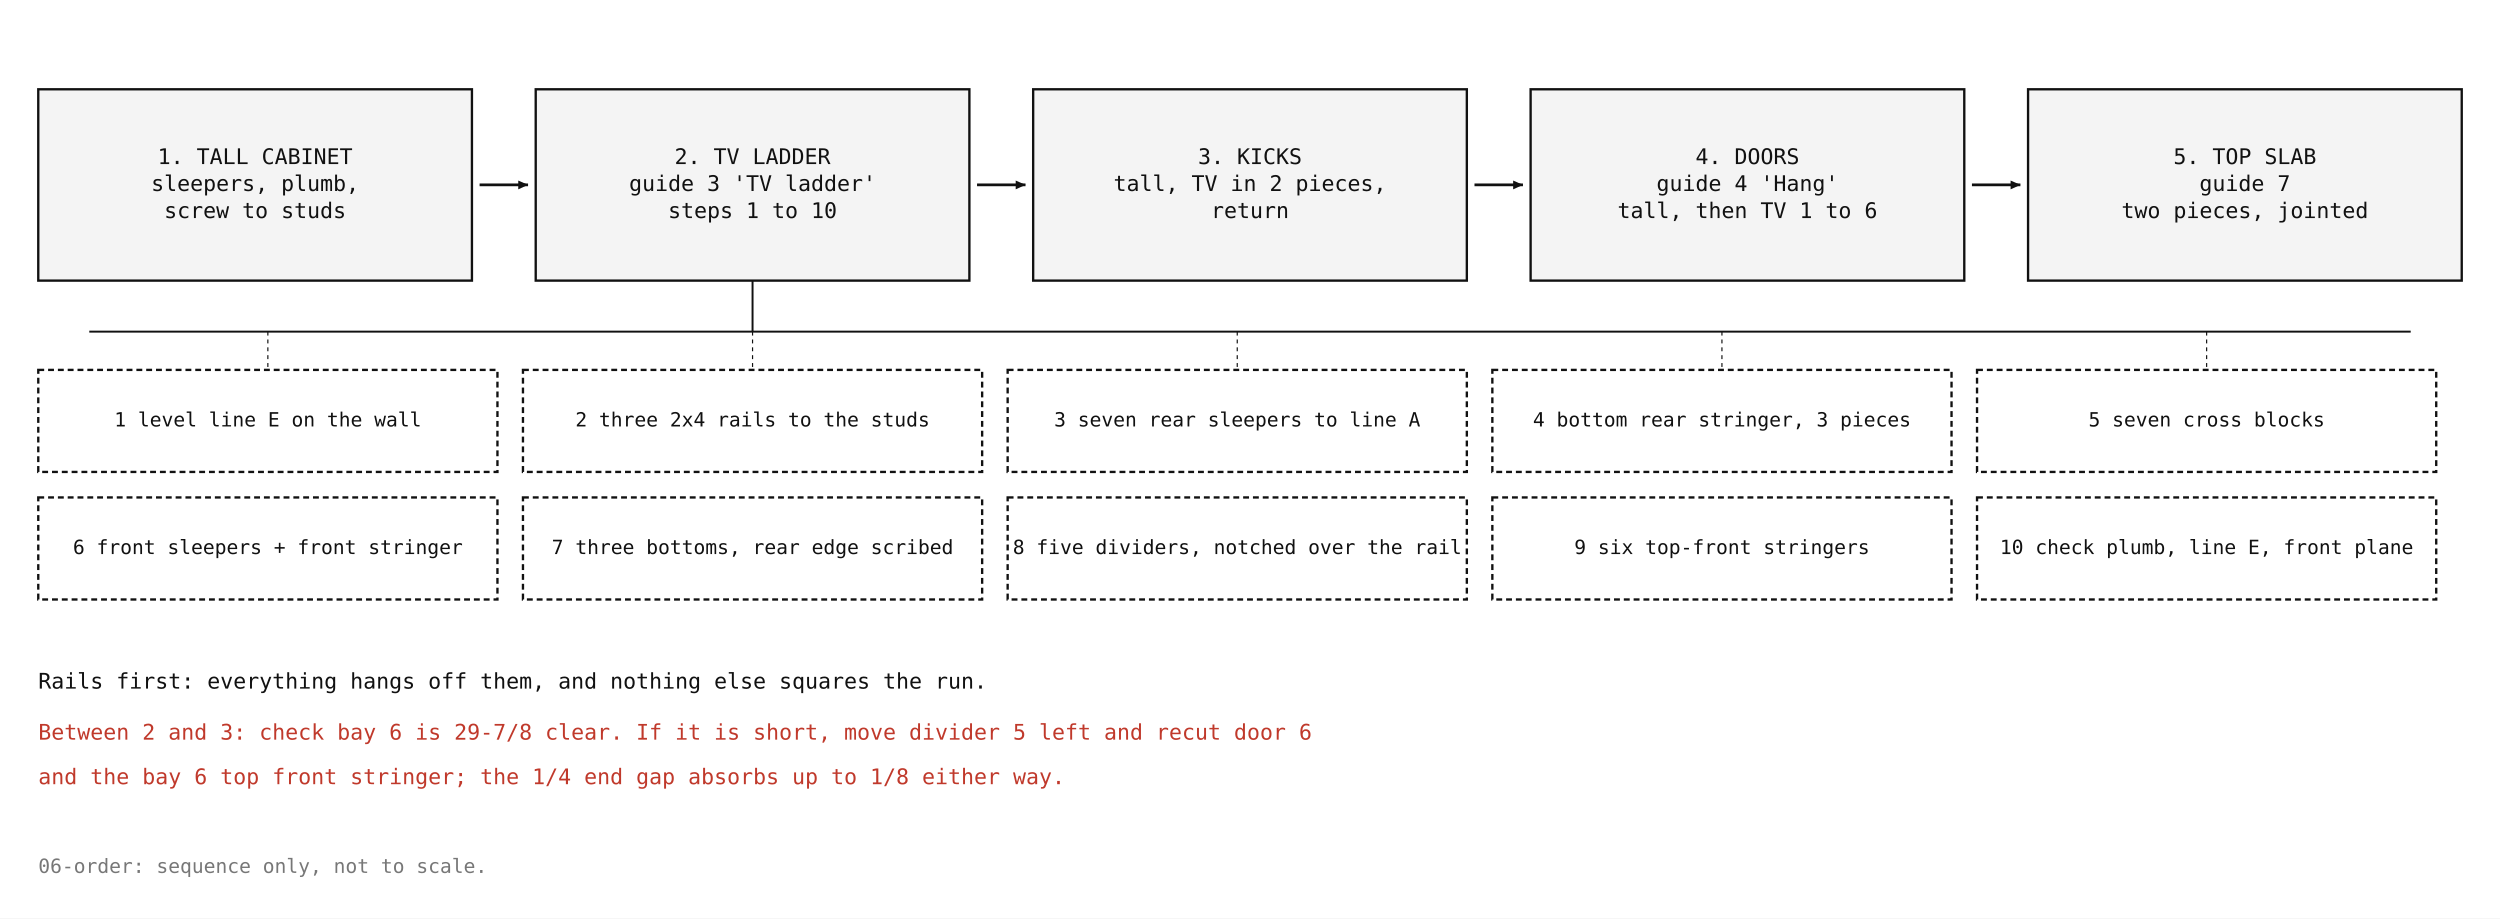
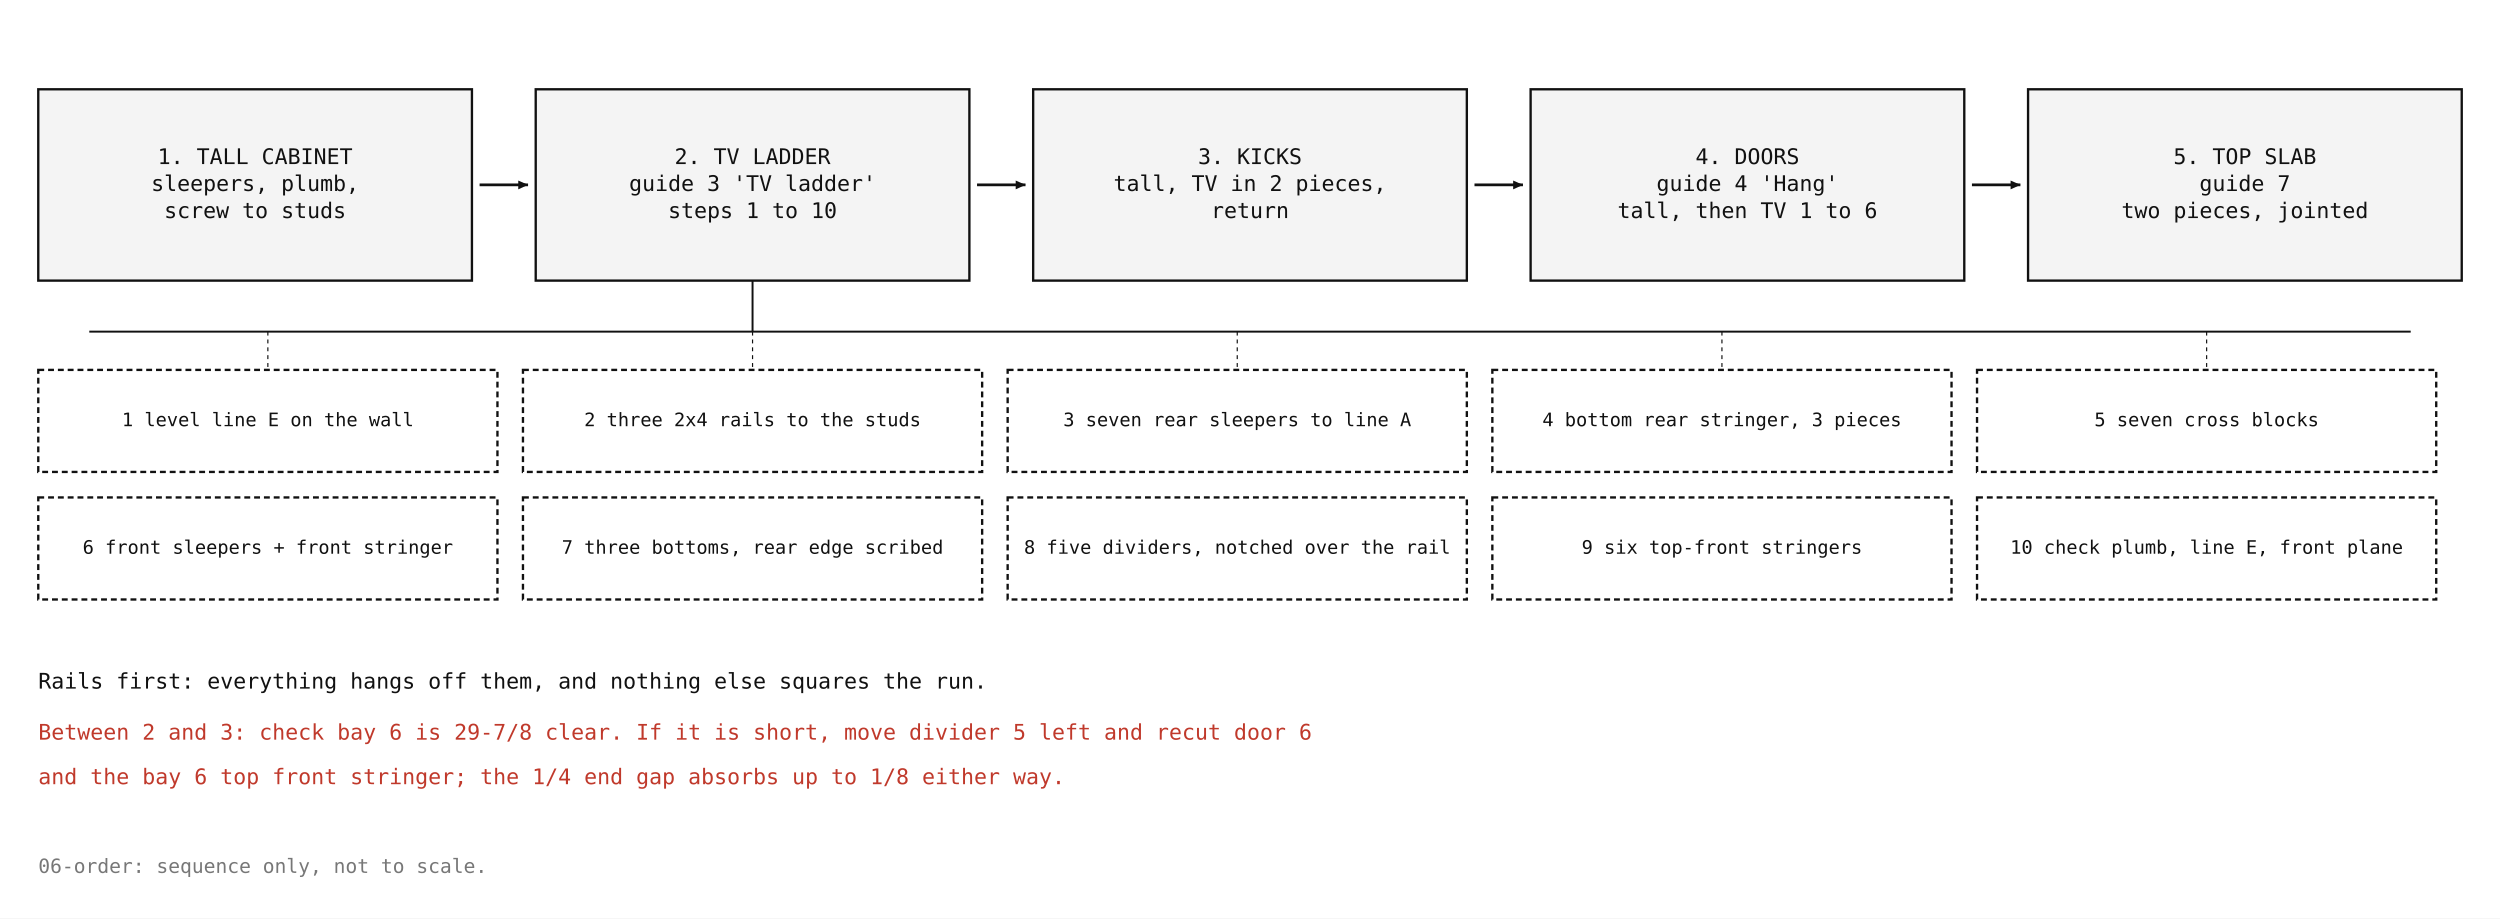
<svg xmlns="http://www.w3.org/2000/svg" viewBox="0 0 1274 468" width="1274" height="468">
  <defs>
    <pattern id="waste" width="8" height="8" patternUnits="userSpaceOnUse" patternTransform="rotate(45)">
      <line x1="0" y1="0" x2="0" y2="8" stroke="#999" stroke-width="1" />
    </pattern>
  </defs>
  <rect width="100%" height="100%" fill="white" />
  <rect x="19.5" y="45.5" width="221.0" height="97.5" fill="#f4f4f4" stroke="#111" stroke-width="1.2" opacity="1.0" />
  <text x="130.0" y="80.5" font-size="11" text-anchor="middle" fill="#111" font-weight="normal" dominant-baseline="middle" font-family="Menlo, Consolas, monospace">1. TALL CABINET</text>
  <text x="130.0" y="94.2" font-size="11" text-anchor="middle" fill="#111" font-weight="normal" dominant-baseline="middle" font-family="Menlo, Consolas, monospace">sleepers, plumb,</text>
  <text x="130.0" y="108.0" font-size="11" text-anchor="middle" fill="#111" font-weight="normal" dominant-baseline="middle" font-family="Menlo, Consolas, monospace">screw to studs</text>
  <rect x="273.0" y="45.5" width="221.0" height="97.5" fill="#f4f4f4" stroke="#111" stroke-width="1.2" opacity="1.0" />
  <text x="383.5" y="80.5" font-size="11" text-anchor="middle" fill="#111" font-weight="normal" dominant-baseline="middle" font-family="Menlo, Consolas, monospace">2. TV LADDER</text>
  <text x="383.5" y="94.2" font-size="11" text-anchor="middle" fill="#111" font-weight="normal" dominant-baseline="middle" font-family="Menlo, Consolas, monospace">guide 3 'TV ladder'</text>
  <text x="383.5" y="108.0" font-size="11" text-anchor="middle" fill="#111" font-weight="normal" dominant-baseline="middle" font-family="Menlo, Consolas, monospace">steps 1 to 10</text>
  <rect x="526.5" y="45.5" width="221.0" height="97.5" fill="#f4f4f4" stroke="#111" stroke-width="1.2" opacity="1.0" />
  <text x="637.0" y="80.5" font-size="11" text-anchor="middle" fill="#111" font-weight="normal" dominant-baseline="middle" font-family="Menlo, Consolas, monospace">3. KICKS</text>
  <text x="637.0" y="94.2" font-size="11" text-anchor="middle" fill="#111" font-weight="normal" dominant-baseline="middle" font-family="Menlo, Consolas, monospace">tall, TV in 2 pieces,</text>
  <text x="637.0" y="108.0" font-size="11" text-anchor="middle" fill="#111" font-weight="normal" dominant-baseline="middle" font-family="Menlo, Consolas, monospace">return</text>
  <rect x="780.0" y="45.5" width="221.0" height="97.5" fill="#f4f4f4" stroke="#111" stroke-width="1.2" opacity="1.0" />
  <text x="890.5" y="80.5" font-size="11" text-anchor="middle" fill="#111" font-weight="normal" dominant-baseline="middle" font-family="Menlo, Consolas, monospace">4. DOORS</text>
  <text x="890.5" y="94.2" font-size="11" text-anchor="middle" fill="#111" font-weight="normal" dominant-baseline="middle" font-family="Menlo, Consolas, monospace">guide 4 'Hang'</text>
  <text x="890.5" y="108.0" font-size="11" text-anchor="middle" fill="#111" font-weight="normal" dominant-baseline="middle" font-family="Menlo, Consolas, monospace">tall, then TV 1 to 6</text>
  <rect x="1033.5" y="45.5" width="221.0" height="97.5" fill="#f4f4f4" stroke="#111" stroke-width="1.2" opacity="1.0" />
  <text x="1144.0" y="80.5" font-size="11" text-anchor="middle" fill="#111" font-weight="normal" dominant-baseline="middle" font-family="Menlo, Consolas, monospace">5. TOP SLAB</text>
  <text x="1144.0" y="94.2" font-size="11" text-anchor="middle" fill="#111" font-weight="normal" dominant-baseline="middle" font-family="Menlo, Consolas, monospace">guide 7</text>
  <text x="1144.0" y="108.0" font-size="11" text-anchor="middle" fill="#111" font-weight="normal" dominant-baseline="middle" font-family="Menlo, Consolas, monospace">two pieces, jointed</text>
  <line x1="244.4" y1="94.2" x2="269.1" y2="94.2" stroke="#111" stroke-width="1.4" />
  <polygon points="269.1,94.2 264.1,96.5 264.1,92.0" fill="#111" />
  <line x1="497.9" y1="94.2" x2="522.6" y2="94.2" stroke="#111" stroke-width="1.4" />
  <polygon points="522.6,94.2 517.6,96.5 517.6,92.0" fill="#111" />
  <line x1="751.4" y1="94.2" x2="776.1" y2="94.2" stroke="#111" stroke-width="1.4" />
  <polygon points="776.1,94.2 771.1,96.5 771.1,92.0" fill="#111" />
  <line x1="1004.9" y1="94.2" x2="1029.6" y2="94.2" stroke="#111" stroke-width="1.4" />
  <polygon points="1029.6,94.2 1024.6,96.5 1024.6,92.0" fill="#111" />
  <line x1="383.5" y1="143.0" x2="383.5" y2="169.0" stroke="#111" stroke-width="1.0" />
  <line x1="45.5" y1="169.0" x2="1228.5" y2="169.0" stroke="#111" stroke-width="1.0" />
  <rect x="19.5" y="188.5" width="234.0" height="52.0" fill="white" stroke="#111" stroke-width="1.2" opacity="1.0" stroke-dasharray="3 2" />
-   <text x="136.5" y="214.5" font-size="10" text-anchor="middle" fill="#111" font-weight="normal" dominant-baseline="middle" font-family="Menlo, Consolas, monospace">1 level line E on the wall</text>
+   <text x="136.5" y="214.5" font-size="9.5" text-anchor="middle" fill="#111" font-weight="normal" dominant-baseline="middle" font-family="Menlo, Consolas, monospace">1 level line E on the wall</text>
  <line x1="136.5" y1="169.0" x2="136.5" y2="188.5" stroke="#111" stroke-width="0.6" stroke-dasharray="2 2" />
  <rect x="266.5" y="188.5" width="234.0" height="52.0" fill="white" stroke="#111" stroke-width="1.2" opacity="1.0" stroke-dasharray="3 2" />
-   <text x="383.5" y="214.5" font-size="10" text-anchor="middle" fill="#111" font-weight="normal" dominant-baseline="middle" font-family="Menlo, Consolas, monospace">2 three 2x4 rails to the studs</text>
+   <text x="383.5" y="214.5" font-size="9.5" text-anchor="middle" fill="#111" font-weight="normal" dominant-baseline="middle" font-family="Menlo, Consolas, monospace">2 three 2x4 rails to the studs</text>
  <line x1="383.5" y1="169.0" x2="383.5" y2="188.5" stroke="#111" stroke-width="0.6" stroke-dasharray="2 2" />
  <rect x="513.5" y="188.5" width="234.0" height="52.0" fill="white" stroke="#111" stroke-width="1.2" opacity="1.0" stroke-dasharray="3 2" />
-   <text x="630.5" y="214.5" font-size="10" text-anchor="middle" fill="#111" font-weight="normal" dominant-baseline="middle" font-family="Menlo, Consolas, monospace">3 seven rear sleepers to line A</text>
+   <text x="630.5" y="214.5" font-size="9.5" text-anchor="middle" fill="#111" font-weight="normal" dominant-baseline="middle" font-family="Menlo, Consolas, monospace">3 seven rear sleepers to line A</text>
  <line x1="630.5" y1="169.0" x2="630.5" y2="188.5" stroke="#111" stroke-width="0.6" stroke-dasharray="2 2" />
  <rect x="760.5" y="188.5" width="234.0" height="52.0" fill="white" stroke="#111" stroke-width="1.2" opacity="1.0" stroke-dasharray="3 2" />
-   <text x="877.5" y="214.5" font-size="10" text-anchor="middle" fill="#111" font-weight="normal" dominant-baseline="middle" font-family="Menlo, Consolas, monospace">4 bottom rear stringer, 3 pieces</text>
+   <text x="877.5" y="214.5" font-size="9.5" text-anchor="middle" fill="#111" font-weight="normal" dominant-baseline="middle" font-family="Menlo, Consolas, monospace">4 bottom rear stringer, 3 pieces</text>
  <line x1="877.5" y1="169.0" x2="877.5" y2="188.5" stroke="#111" stroke-width="0.6" stroke-dasharray="2 2" />
  <rect x="1007.5" y="188.5" width="234.0" height="52.0" fill="white" stroke="#111" stroke-width="1.2" opacity="1.0" stroke-dasharray="3 2" />
-   <text x="1124.5" y="214.5" font-size="10" text-anchor="middle" fill="#111" font-weight="normal" dominant-baseline="middle" font-family="Menlo, Consolas, monospace">5 seven cross blocks</text>
+   <text x="1124.5" y="214.5" font-size="9.5" text-anchor="middle" fill="#111" font-weight="normal" dominant-baseline="middle" font-family="Menlo, Consolas, monospace">5 seven cross blocks</text>
  <line x1="1124.5" y1="169.0" x2="1124.5" y2="188.5" stroke="#111" stroke-width="0.6" stroke-dasharray="2 2" />
  <rect x="19.5" y="253.5" width="234.0" height="52.0" fill="white" stroke="#111" stroke-width="1.2" opacity="1.0" stroke-dasharray="3 2" />
-   <text x="136.5" y="279.5" font-size="10" text-anchor="middle" fill="#111" font-weight="normal" dominant-baseline="middle" font-family="Menlo, Consolas, monospace">6 front sleepers + front stringer</text>
+   <text x="136.5" y="279.5" font-size="9.5" text-anchor="middle" fill="#111" font-weight="normal" dominant-baseline="middle" font-family="Menlo, Consolas, monospace">6 front sleepers + front stringer</text>
  <rect x="266.5" y="253.5" width="234.0" height="52.0" fill="white" stroke="#111" stroke-width="1.2" opacity="1.0" stroke-dasharray="3 2" />
-   <text x="383.5" y="279.5" font-size="10" text-anchor="middle" fill="#111" font-weight="normal" dominant-baseline="middle" font-family="Menlo, Consolas, monospace">7 three bottoms, rear edge scribed</text>
+   <text x="383.5" y="279.5" font-size="9.5" text-anchor="middle" fill="#111" font-weight="normal" dominant-baseline="middle" font-family="Menlo, Consolas, monospace">7 three bottoms, rear edge scribed</text>
  <rect x="513.5" y="253.5" width="234.0" height="52.0" fill="white" stroke="#111" stroke-width="1.2" opacity="1.0" stroke-dasharray="3 2" />
-   <text x="630.5" y="279.5" font-size="10" text-anchor="middle" fill="#111" font-weight="normal" dominant-baseline="middle" font-family="Menlo, Consolas, monospace">8 five dividers, notched over the rail</text>
+   <text x="630.5" y="279.5" font-size="9.5" text-anchor="middle" fill="#111" font-weight="normal" dominant-baseline="middle" font-family="Menlo, Consolas, monospace">8 five dividers, notched over the rail</text>
  <rect x="760.5" y="253.5" width="234.0" height="52.0" fill="white" stroke="#111" stroke-width="1.2" opacity="1.0" stroke-dasharray="3 2" />
-   <text x="877.5" y="279.5" font-size="10" text-anchor="middle" fill="#111" font-weight="normal" dominant-baseline="middle" font-family="Menlo, Consolas, monospace">9 six top-front stringers</text>
+   <text x="877.5" y="279.5" font-size="9.5" text-anchor="middle" fill="#111" font-weight="normal" dominant-baseline="middle" font-family="Menlo, Consolas, monospace">9 six top-front stringers</text>
  <rect x="1007.5" y="253.5" width="234.0" height="52.0" fill="white" stroke="#111" stroke-width="1.2" opacity="1.0" stroke-dasharray="3 2" />
-   <text x="1124.5" y="279.5" font-size="10" text-anchor="middle" fill="#111" font-weight="normal" dominant-baseline="middle" font-family="Menlo, Consolas, monospace">10 check plumb, line E, front plane</text>
+   <text x="1124.5" y="279.5" font-size="9.5" text-anchor="middle" fill="#111" font-weight="normal" dominant-baseline="middle" font-family="Menlo, Consolas, monospace">10 check plumb, line E, front plane</text>
  <text x="19.5" y="347.8" font-size="11" text-anchor="start" fill="#111" font-weight="normal" dominant-baseline="middle" font-family="Menlo, Consolas, monospace">Rails first: everything hangs off them, and nothing else squares the run.</text>
  <text x="19.5" y="373.8" font-size="11" text-anchor="start" fill="#c0392b" font-weight="normal" dominant-baseline="middle" font-family="Menlo, Consolas, monospace">Between 2 and 3: check bay 6 is 29-7/8 clear. If it is short, move divider 5 left and recut door 6</text>
  <text x="19.5" y="396.5" font-size="11" text-anchor="start" fill="#c0392b" font-weight="normal" dominant-baseline="middle" font-family="Menlo, Consolas, monospace">and the bay 6 top front stringer; the 1/4 end gap absorbs up to 1/8 either way.</text>
  <text x="19.5" y="442.0" font-size="10" text-anchor="start" fill="#777" font-weight="normal" dominant-baseline="middle" font-family="Menlo, Consolas, monospace">06-order: sequence only, not to scale.</text>
</svg>
